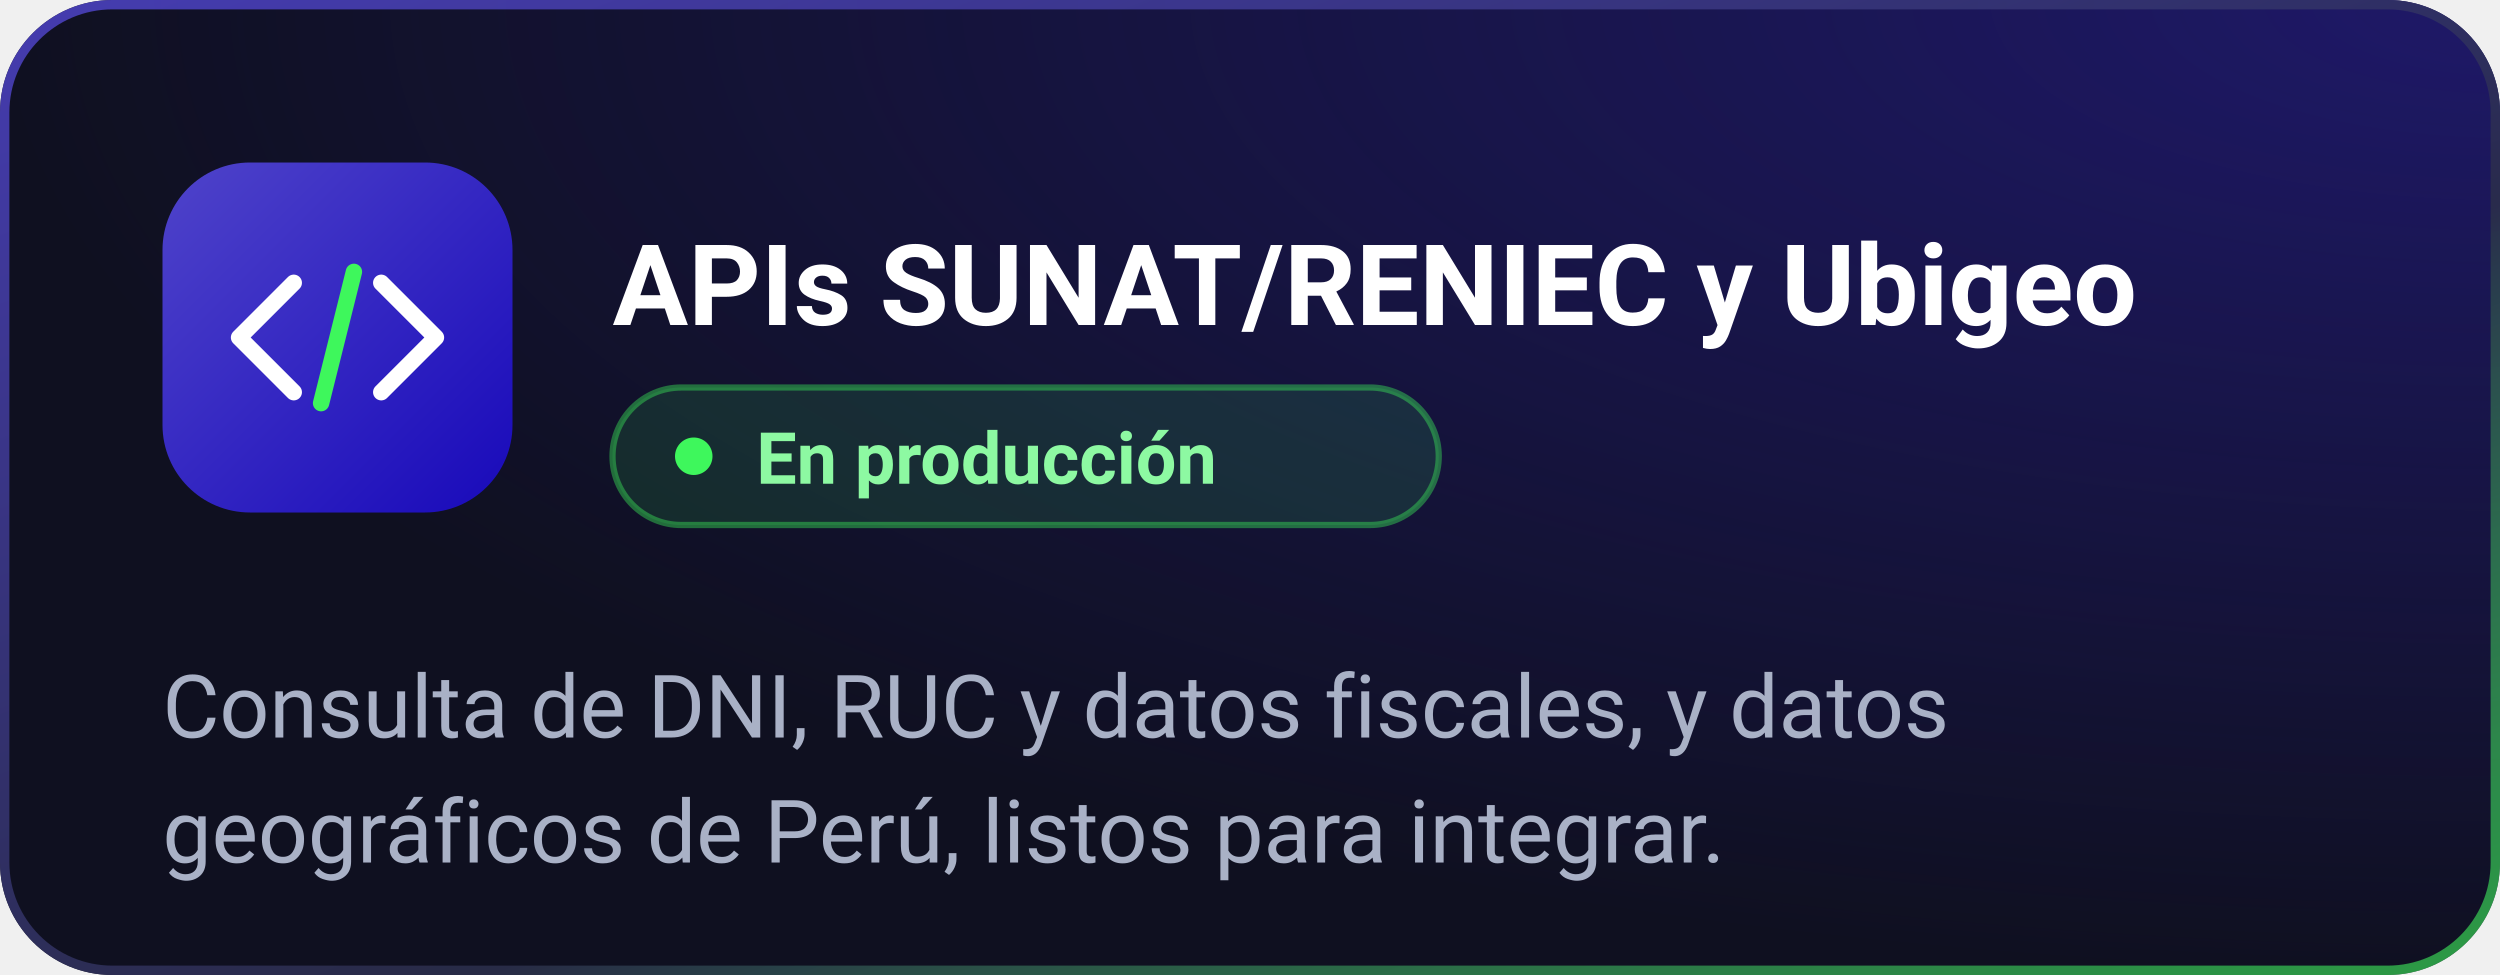
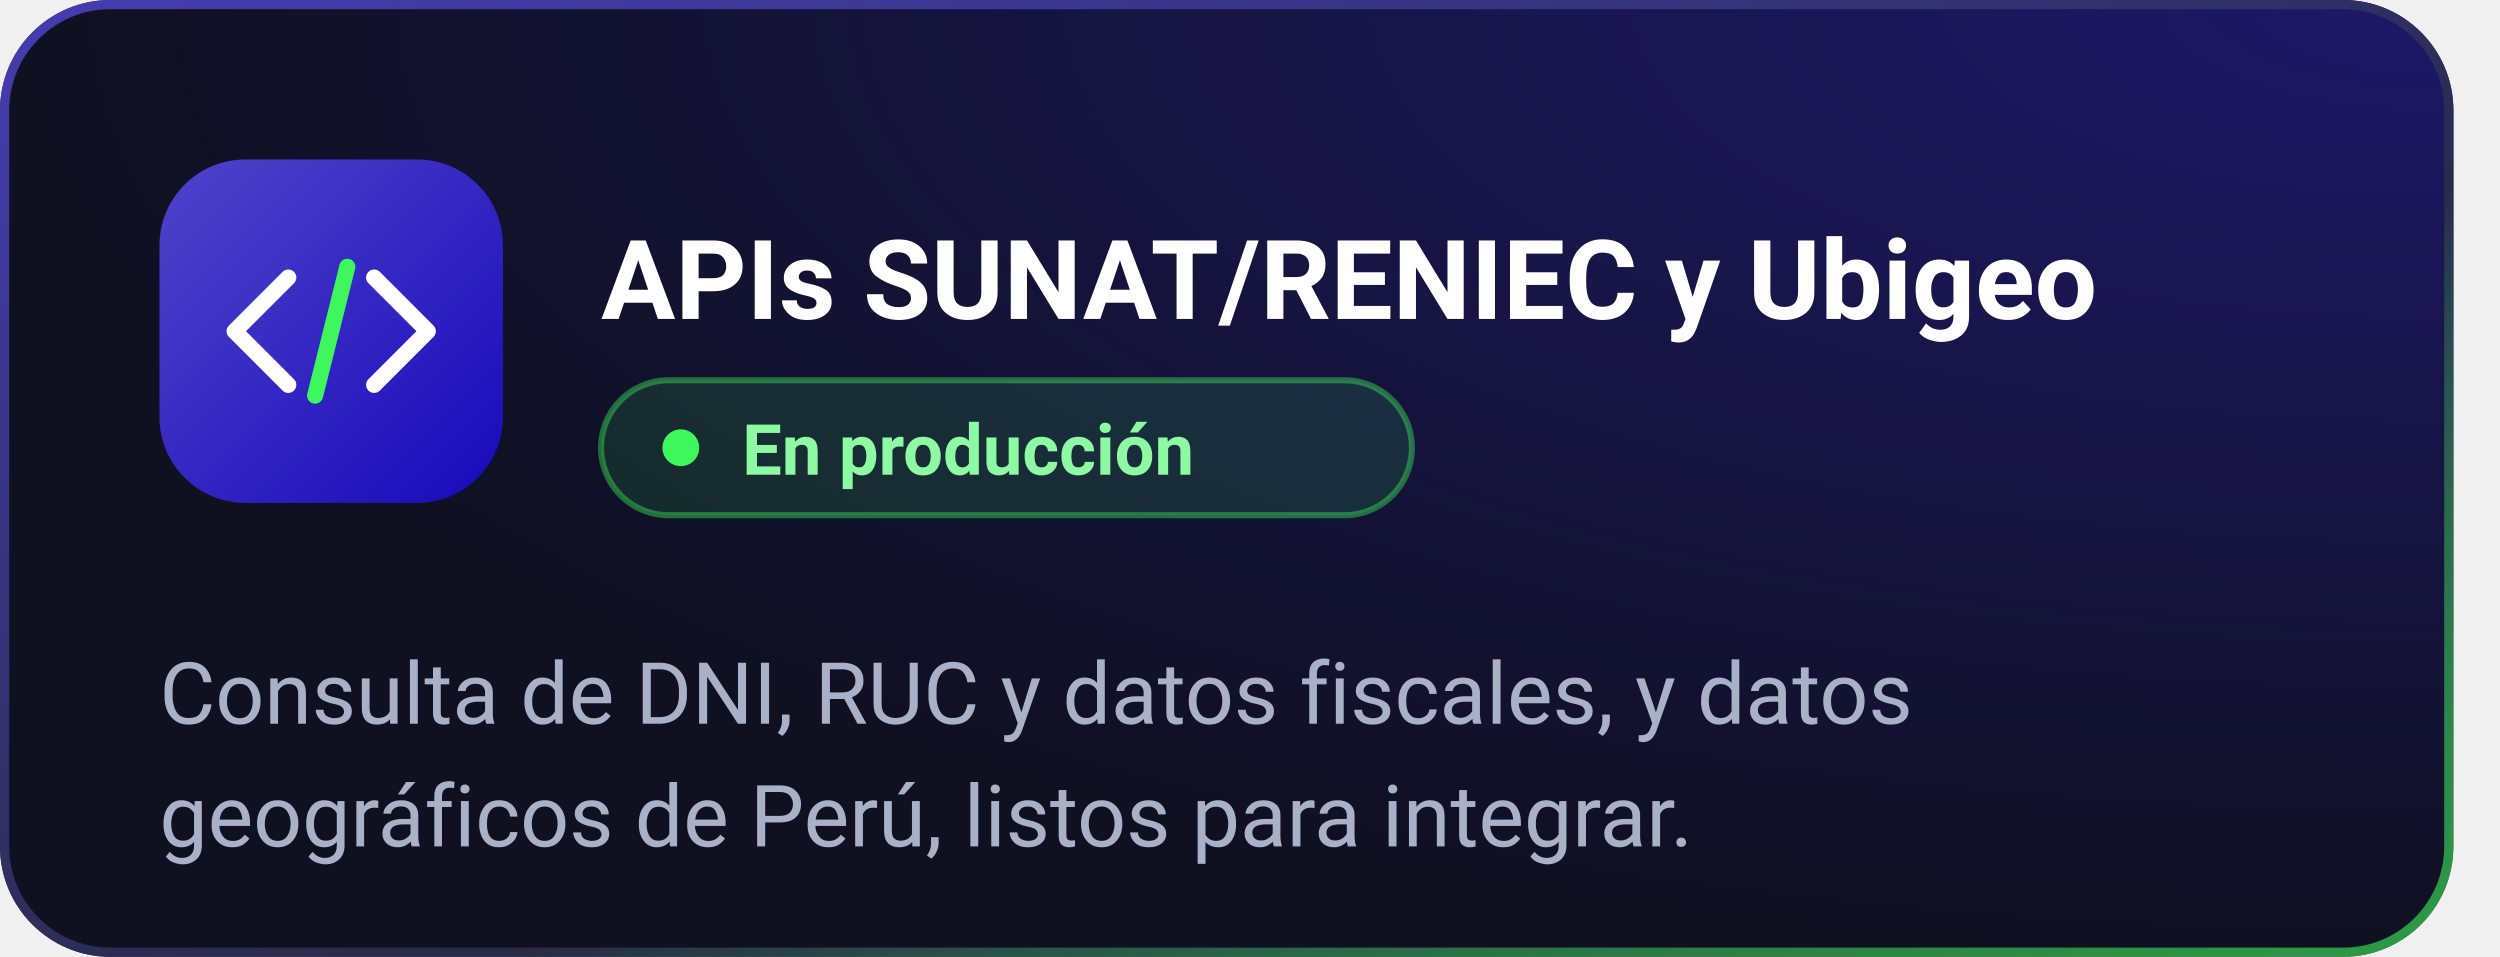
- <svg xmlns="http://www.w3.org/2000/svg" width="400" height="156" viewBox="0 0 400 156" role="img" aria-label="APIs SUNAT/RENIEC y Ubigeo">
+ <svg xmlns="http://www.w3.org/2000/svg" width="407.6" height="156" viewBox="0 0 407.6 156" role="img" aria-label="APIs SUNAT/RENIEC y Ubigeo">
  <defs>
    <linearGradient id="tile" x1="0" y1="0" x2="1" y2="1">
      <stop offset="0" stop-color="#4f44ca" />
      <stop offset="1" stop-color="#1809ba" />
    </linearGradient>
    <linearGradient id="edge" x1="0" y1="0" x2="1" y2="1">
      <stop offset="0" stop-color="#4f44ca" stop-opacity=".85" />
      <stop offset=".6" stop-color="#2a2d4a" stop-opacity=".9" />
      <stop offset="1" stop-color="#3ef75c" stop-opacity=".6" />
    </linearGradient>
    <radialGradient id="glow" cx="1" cy="0" r="1">
      <stop offset="0" stop-color="#3123c1" stop-opacity=".45" />
      <stop offset="1" stop-color="#3123c1" stop-opacity="0" />
    </radialGradient>
    <clipPath id="clip">
      <rect width="400" height="156" rx="18" />
    </clipPath>
  </defs>
-   <g clip-path="url(#clip)">
-     <rect width="400" height="156" fill="#0F1020" />
-     <rect width="400" height="156" fill="url(#glow)" />
+   <g transform="translate(0 0)">
+     <g clip-path="url(#clip)">
+       <rect width="400" height="156" fill="#0F1020" />
+       <rect width="400" height="156" fill="url(#glow)" />
+     </g>
+     <rect x=".75" y=".75" width="398.5" height="154.5" rx="17.25" fill="none" stroke="url(#edge)" stroke-width="1.5" />
+     <g transform="translate(26 26) scale(.875)">
+       <rect width="64" height="64" rx="16" fill="url(#tile)" />
+       <g fill="none" stroke="#fff" stroke-width="3" stroke-linecap="round" stroke-linejoin="round">
+         <path d="M24 22L14 32l10 10M40 22l10 10-10 10" />
+         <path d="M35 20l-6 24" stroke="#3ef75c" />
+       </g>
+     </g>
+     <text x="98" y="52" font-family="-apple-system, 'Segoe UI', Roboto, Helvetica, Arial, sans-serif" font-size="18" font-weight="700" fill="#FFFFFF">APIs SUNAT/RENIEC y Ubigeo</text>
+     <g transform="translate(98 62)">
+       <rect width="132.2" height="22" rx="11" fill="#3ef75c" fill-opacity=".12" stroke="#3ef75c" stroke-opacity=".4" />
+       <circle cx="13" cy="11" r="3" fill="#3ef75c" />
+       <text x="23" y="15.4" font-family="-apple-system, 'Segoe UI', Roboto, Helvetica, Arial, sans-serif" font-size="11.5" font-weight="600" fill="#8DF9A2">En producción</text>
+     </g>
+     <text font-family="-apple-system, 'Segoe UI', Roboto, Helvetica, Arial, sans-serif" font-size="14" fill="#A9B1C6">
+       <tspan x="26" y="118">Consulta de DNI, RUC y datos fiscales, y datos</tspan>
+       <tspan x="26" y="138">geográficos de Perú, listos para integrar.</tspan>
+     </text>
  </g>
-   <rect x=".75" y=".75" width="398.5" height="154.5" rx="17.25" fill="none" stroke="url(#edge)" stroke-width="1.5" />
-   <g transform="translate(26 26) scale(.875)">
-     <rect width="64" height="64" rx="16" fill="url(#tile)" />
-     <g fill="none" stroke="#fff" stroke-width="3" stroke-linecap="round" stroke-linejoin="round">
-       <path d="M24 22L14 32l10 10M40 22l10 10-10 10" />
-       <path d="M35 20l-6 24" stroke="#3ef75c" />
-     </g>
-   </g>
-   <text x="98" y="52" font-family="-apple-system, 'Segoe UI', Roboto, Helvetica, Arial, sans-serif" font-size="18" font-weight="700" fill="#FFFFFF">APIs SUNAT/RENIEC y Ubigeo</text>
-   <g transform="translate(98 62)">
-     <rect width="132.2" height="22" rx="11" fill="#3ef75c" fill-opacity=".12" stroke="#3ef75c" stroke-opacity=".4" />
-     <circle cx="13" cy="11" r="3" fill="#3ef75c" />
-     <text x="23" y="15.4" font-family="-apple-system, 'Segoe UI', Roboto, Helvetica, Arial, sans-serif" font-size="11.5" font-weight="600" fill="#8DF9A2">En producción</text>
-   </g>
-   <text font-family="-apple-system, 'Segoe UI', Roboto, Helvetica, Arial, sans-serif" font-size="14" fill="#A9B1C6">
-     <tspan x="26" y="118">Consulta de DNI, RUC y datos fiscales, y datos</tspan>
-     <tspan x="26" y="138">geográficos de Perú, listos para integrar.</tspan>
-   </text>
</svg>
